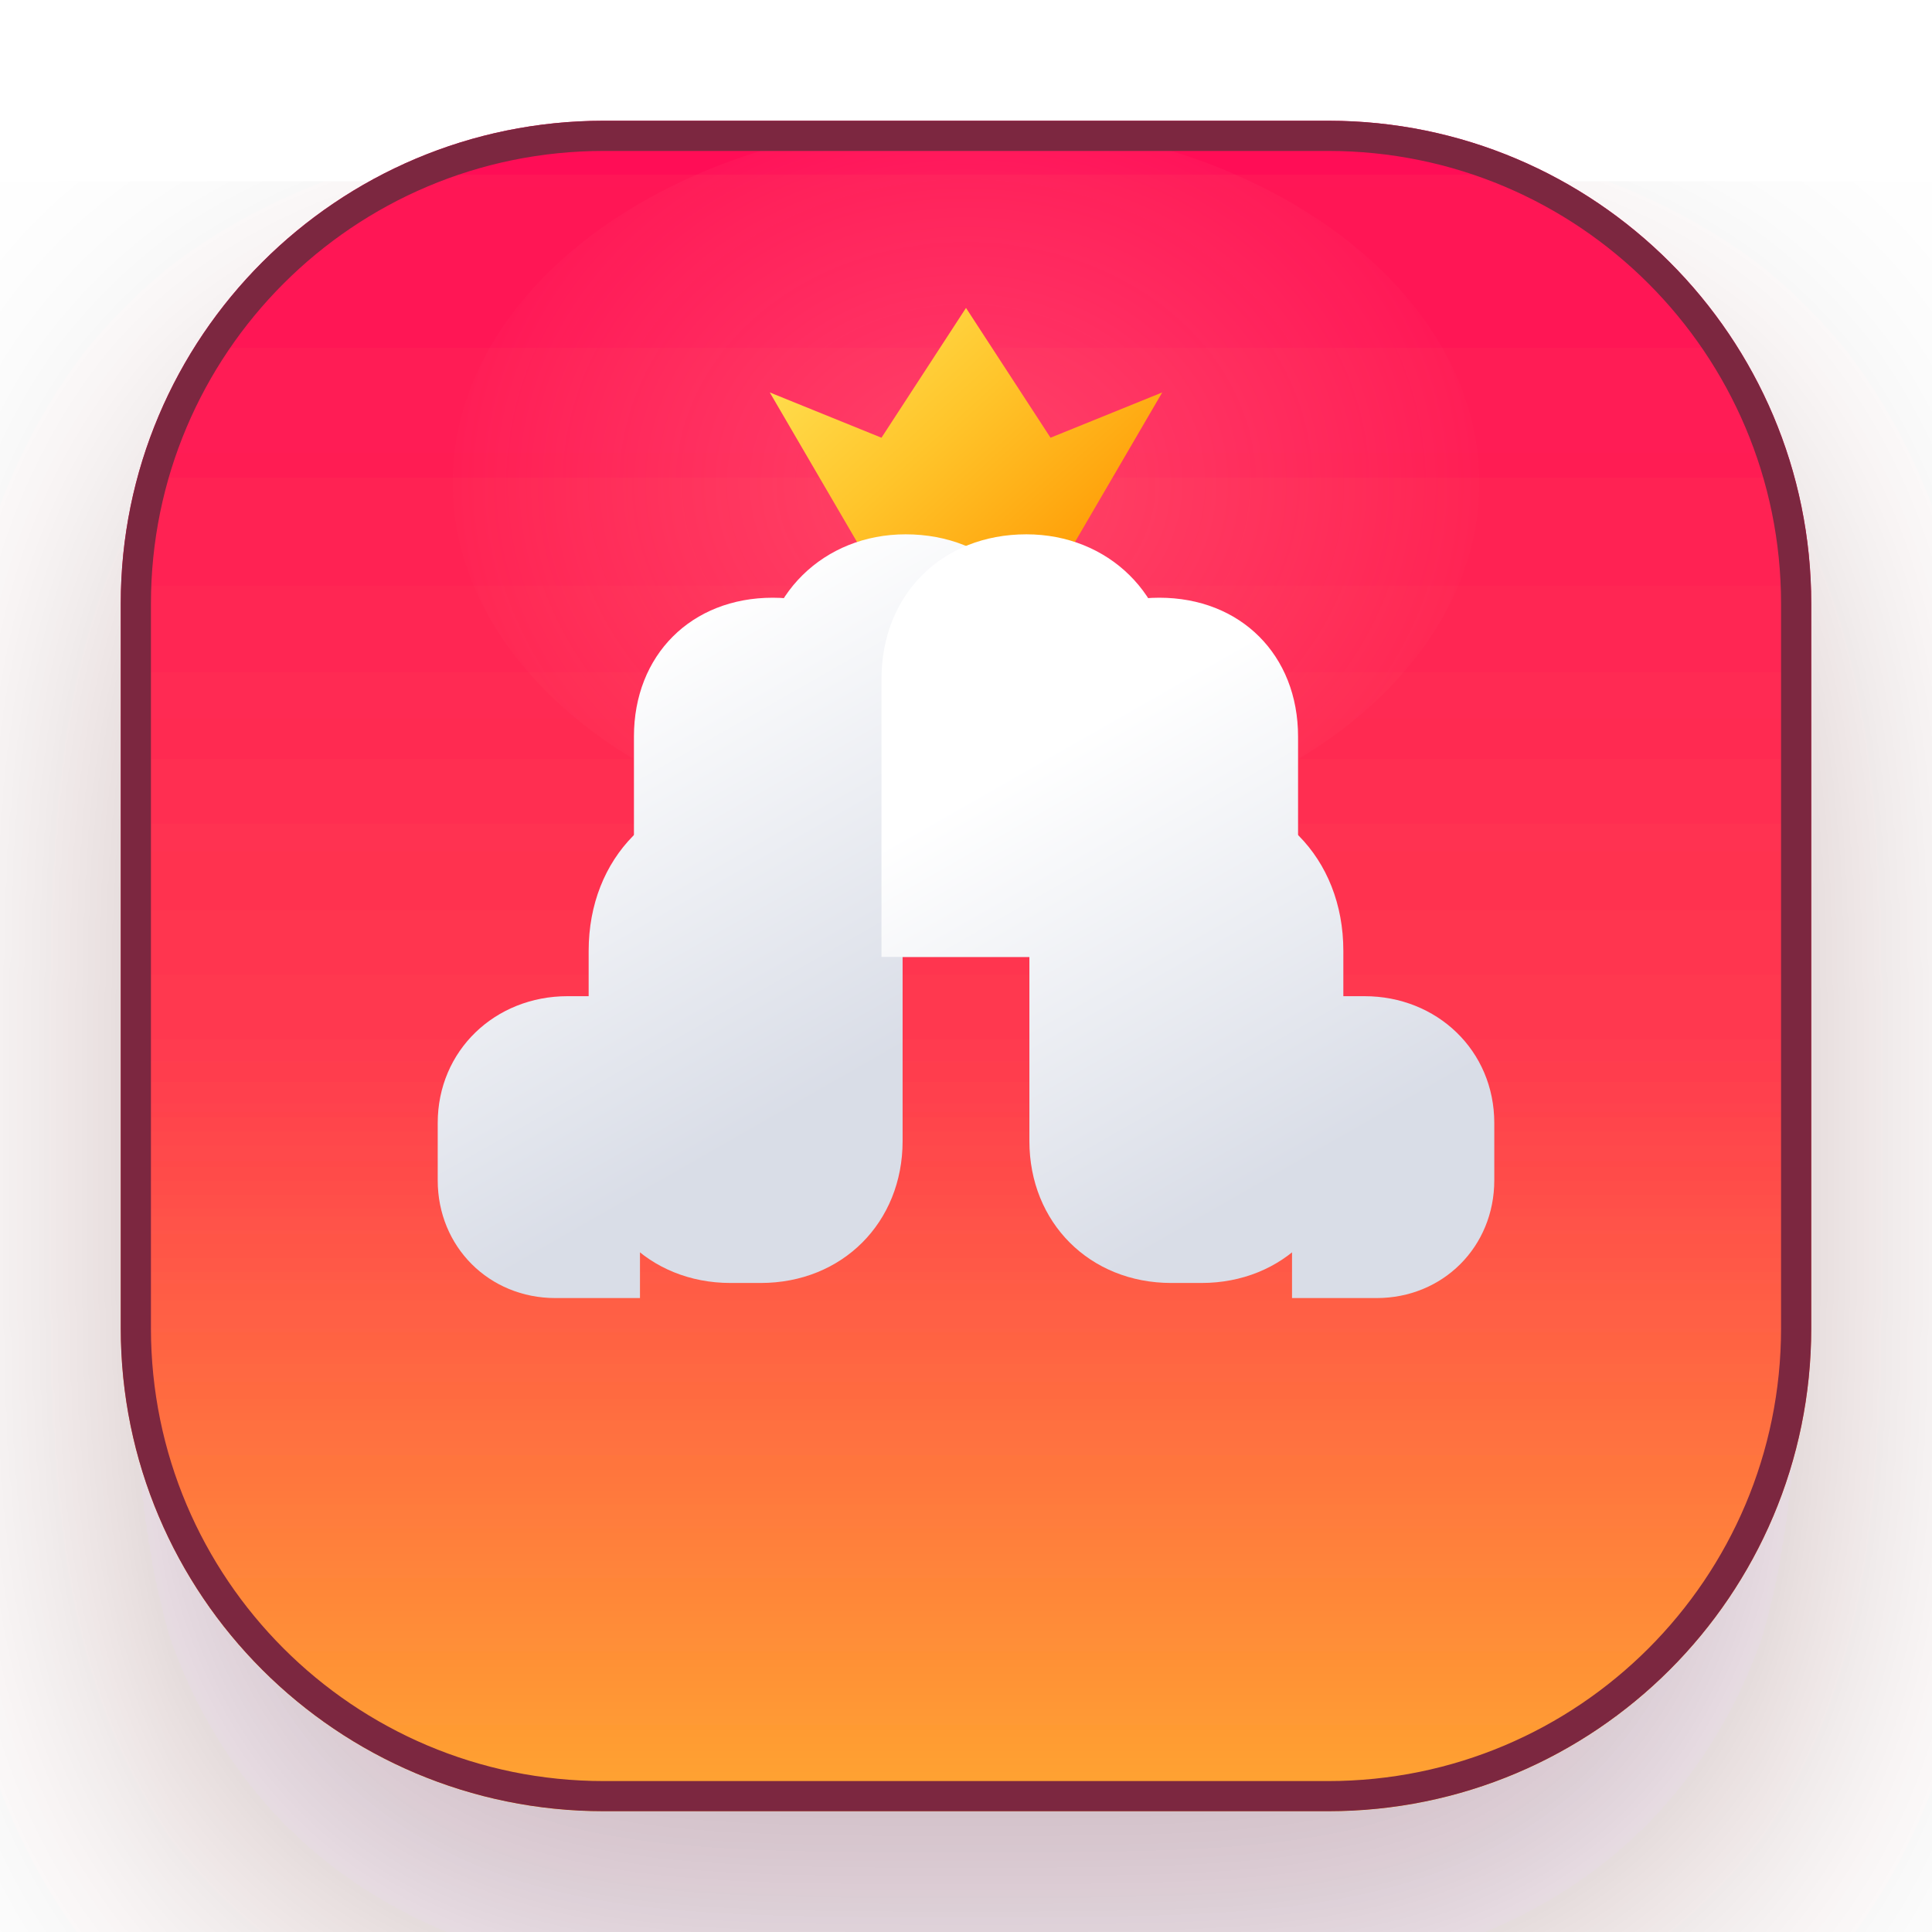
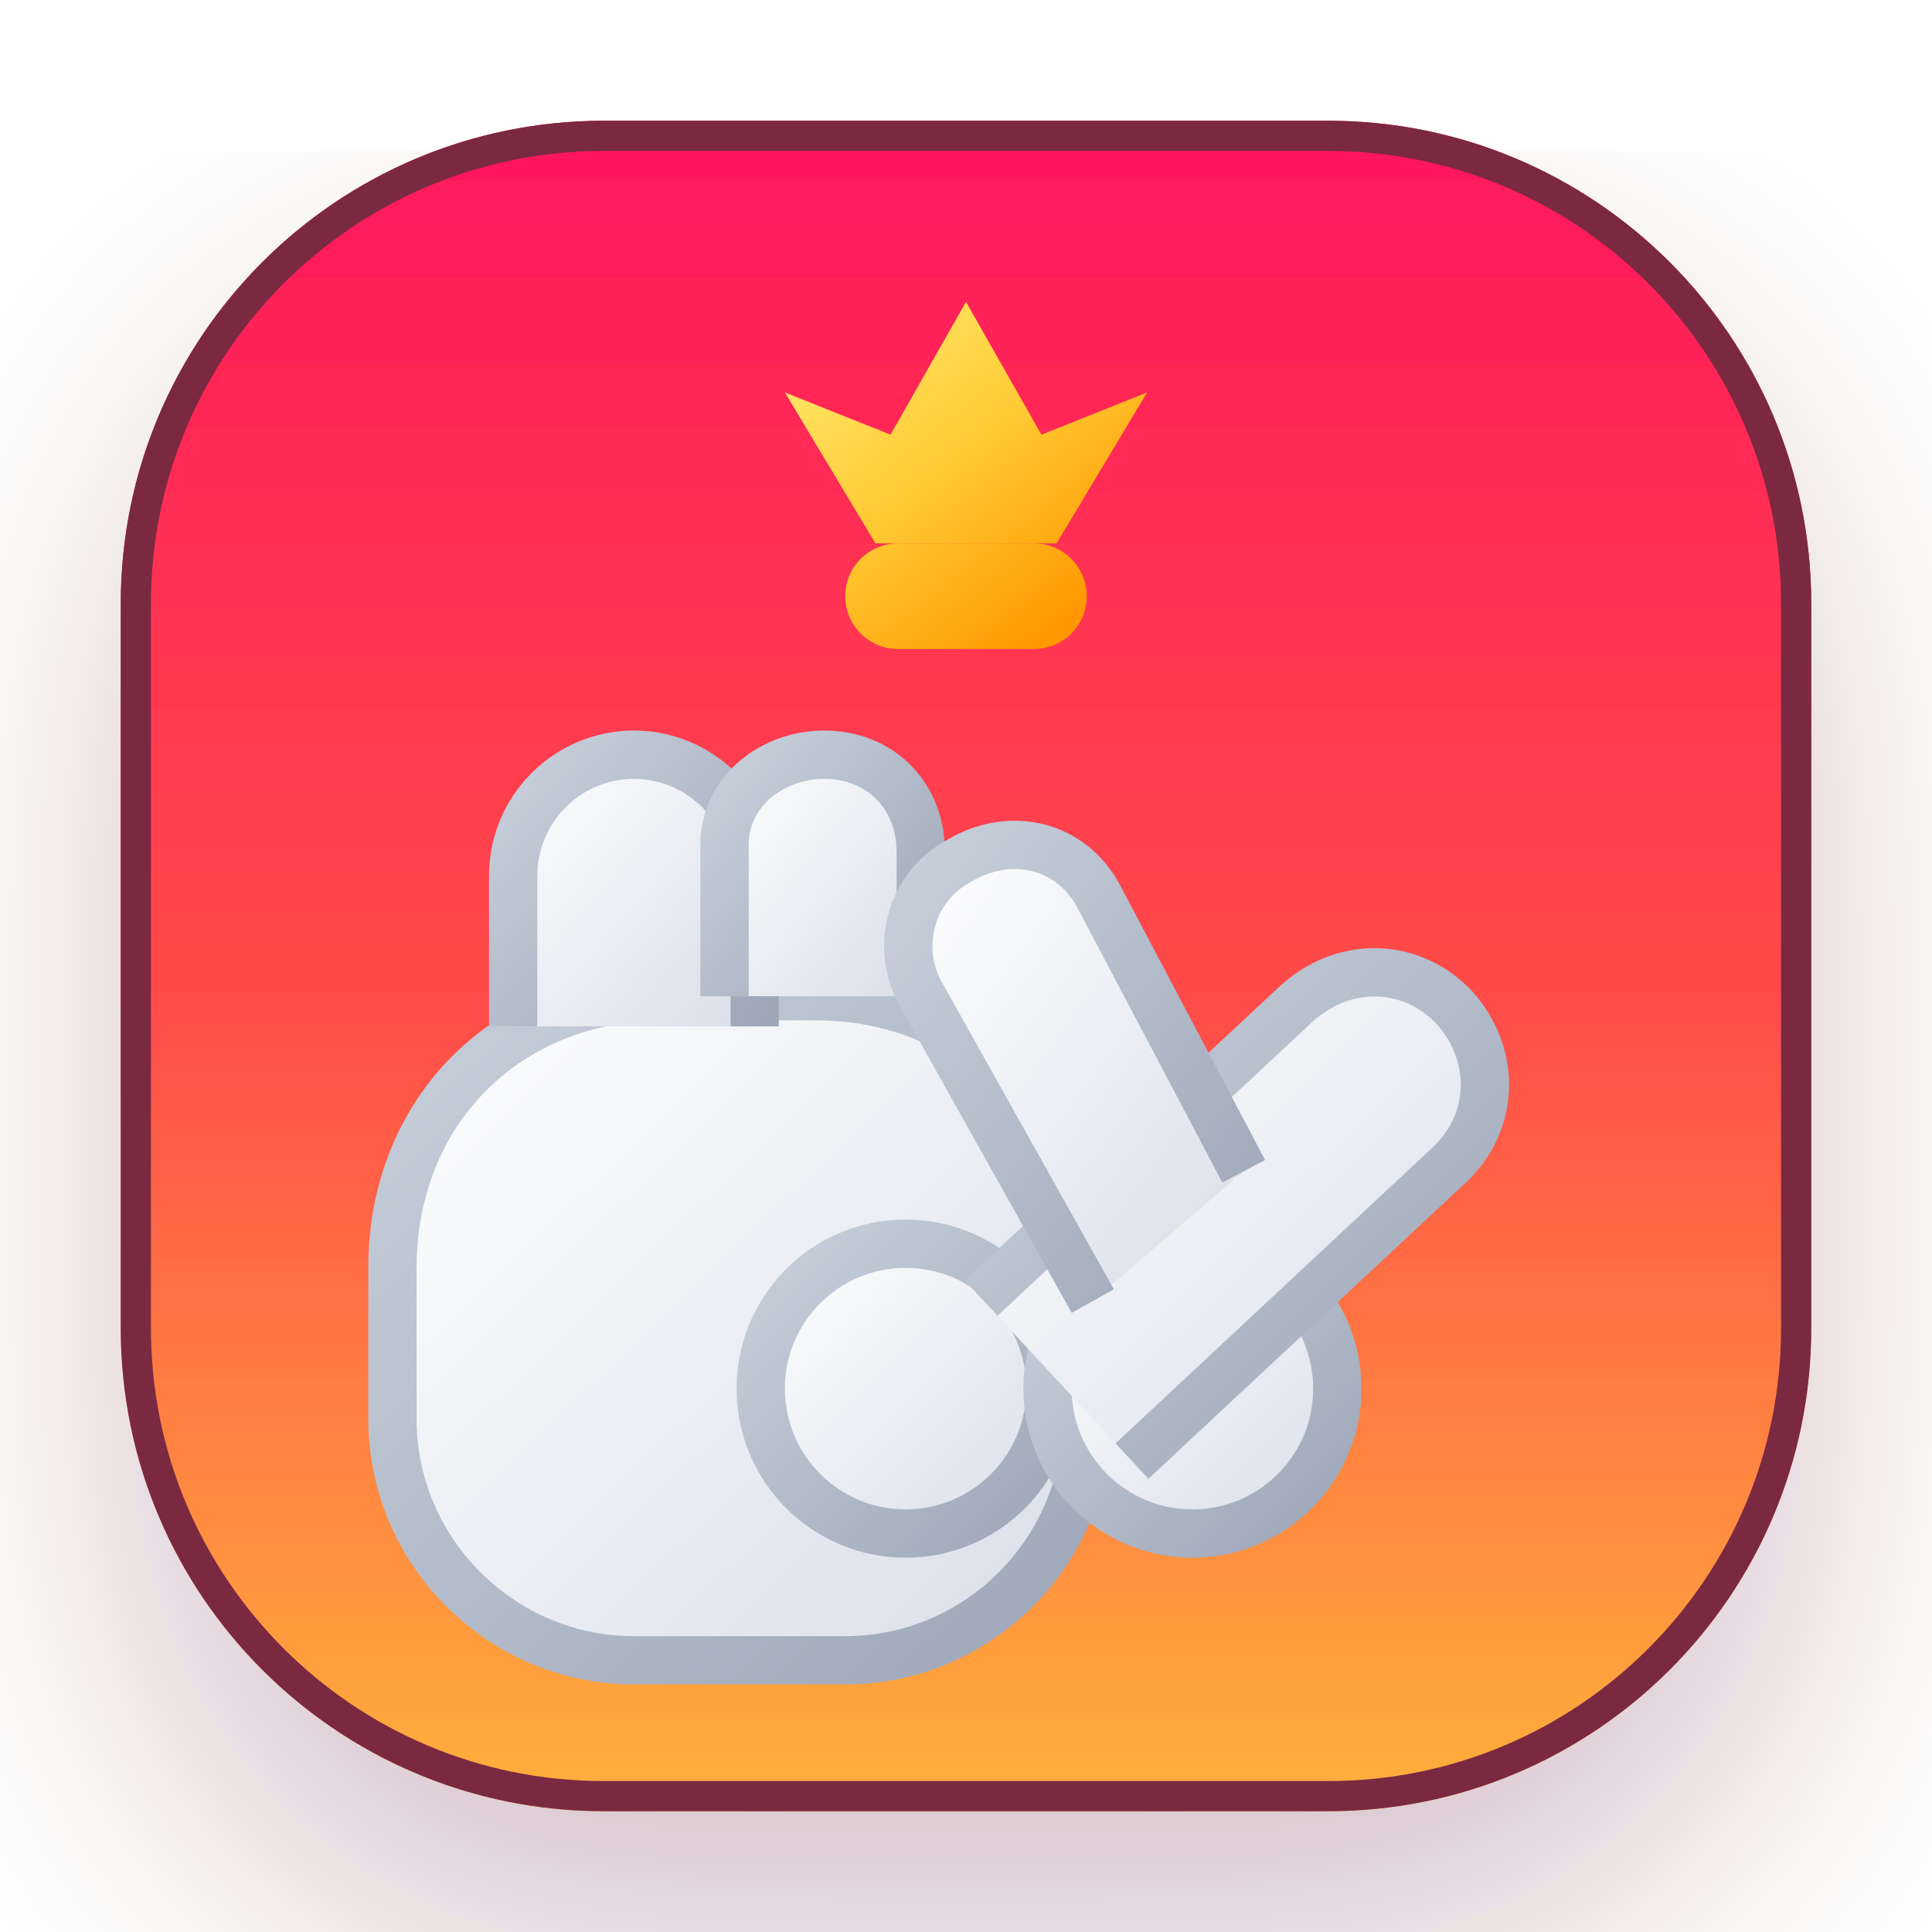
<svg xmlns="http://www.w3.org/2000/svg" width="64" height="64" viewBox="0 0 64 64" fill="none">
  <defs>
-     <linearGradient id="rpsBgIcon" x1="32" y1="4" x2="32" y2="60" gradientUnits="userSpaceOnUse">
-       <stop offset="0" stop-color="#FF0F56" />
-       <stop offset="0.55" stop-color="#FF3A4F" />
-       <stop offset="1" stop-color="#FFA630" />
+     <linearGradient id="rpsIconBg" x1="32" y1="4" x2="32" y2="60" gradientUnits="userSpaceOnUse">
+       <stop offset="0" stop-color="#FF165D" />
+       <stop offset="0.52" stop-color="#FF4B49" />
+       <stop offset="1" stop-color="#FFB13B" />
    </linearGradient>
-     <radialGradient id="topGlowIcon" cx="0" cy="0" r="1" gradientUnits="userSpaceOnUse" gradientTransform="translate(32 16) rotate(90) scale(15 18)">
-       <stop offset="0" stop-color="#FF8B90" stop-opacity="0.34" />
-       <stop offset="1" stop-color="#FF8B90" stop-opacity="0" />
-     </radialGradient>
-     <linearGradient id="goldCrownIcon" x1="27" y1="8" x2="37" y2="19" gradientUnits="userSpaceOnUse">
-       <stop offset="0" stop-color="#FFE95E" />
-       <stop offset="0.5" stop-color="#FFC52B" />
-       <stop offset="1" stop-color="#FF9600" />
+     <linearGradient id="rpsGold" x1="28" y1="10" x2="36" y2="20" gradientUnits="userSpaceOnUse">
+       <stop offset="0" stop-color="#FFE96C" />
+       <stop offset="0.5" stop-color="#FFC933" />
+       <stop offset="1" stop-color="#FF9800" />
    </linearGradient>
-     <linearGradient id="whiteHandIconL" x1="18" y1="23" x2="26" y2="37" gradientUnits="userSpaceOnUse">
+     <linearGradient id="rpsWhite" x1="0" y1="0" x2="1" y2="1">
      <stop offset="0" stop-color="#FFFFFF" />
-       <stop offset="1" stop-color="#D9DDE7" />
+       <stop offset="1" stop-color="#D9DEE8" />
    </linearGradient>
-     <linearGradient id="whiteHandIconR" x1="38" y1="23" x2="46" y2="37" gradientUnits="userSpaceOnUse">
-       <stop offset="0" stop-color="#FFFFFF" />
-       <stop offset="1" stop-color="#D9DDE7" />
+     <linearGradient id="rpsStroke" x1="0" y1="0" x2="1" y2="1">
+       <stop offset="0" stop-color="#C7CFDB" />
+       <stop offset="1" stop-color="#9EA7B8" />
    </linearGradient>
-     <filter id="iconShadow" x="0" y="0" width="64" height="64" filterUnits="userSpaceOnUse" color-interpolation-filters="sRGB">
-       <feDropShadow dx="0" dy="6" stdDeviation="6" flood-color="#4D1020" flood-opacity="0.28" />
+     <filter id="iconSh" x="0" y="0" width="64" height="64" filterUnits="userSpaceOnUse" color-interpolation-filters="sRGB">
+       <feDropShadow dx="0" dy="5" stdDeviation="5" flood-color="#5E1825" flood-opacity="0.24" />
    </filter>
  </defs>
-   <g filter="url(#iconShadow)">
-     <rect x="4" y="4" width="56" height="56" rx="16" fill="url(#rpsBgIcon)" />
+   <g filter="url(#iconSh)">
+     <rect x="4" y="4" width="56" height="56" rx="16" fill="url(#rpsIconBg)" />
  </g>
-   <ellipse cx="32" cy="16" rx="17" ry="12" fill="url(#topGlowIcon)" />
-   <path d="M29 19L25.5 13L29.2 14.5L32 10.2L34.8 14.5L38.5 13L35 19H29Z" fill="url(#goldCrownIcon)" />
-   <rect x="28" y="19" width="8" height="3.8" rx="1.9" fill="url(#goldCrownIcon)" />
-   <g>
-     <path d="M19.5 31.5C19.5 28.4 21.7 26.2 24.7 26.2C27.7 26.2 29.9 28.4 29.9 31.5V37.8C29.9 40.5 27.9 42.5 25.2 42.5H24.2C21.5 42.5 19.5 40.5 19.5 37.8V31.5Z" fill="url(#whiteHandIconL)" />
-     <path d="M14.5 37.2C14.5 34.8 16.4 33 18.8 33H21.2V43H18.4C16.2 43 14.5 41.3 14.5 39.1V37.2Z" fill="url(#whiteHandIconL)" />
-     <path d="M21 24.4C21 21.7 22.9 19.8 25.6 19.8C28.2 19.8 30.2 21.7 30.2 24.4V31.1H21V24.4Z" fill="url(#whiteHandIconL)" />
-     <path d="M25.2 22.5C25.2 19.7 27.3 17.7 30 17.7C32.8 17.7 34.8 19.7 34.8 22.5V31.7H25.2V22.5Z" fill="url(#whiteHandIconL)" />
+   <path d="M29 18L26 13L29.5 14.4L32 10L34.5 14.4L38 13L35 18H29Z" fill="url(#rpsGold)" />
+   <rect x="28" y="18" width="8" height="3.5" rx="1.75" fill="url(#rpsGold)" />
+   <g transform="translate(9 25)">
+     <path d="M4 17C4 11.8 7.8 8 13 8H18C23.2 8 27 11.8 27 17V22C27 26.4 23.4 30 19 30H12C7.6 30 4 26.4 4 22V17Z" fill="url(#rpsWhite)" stroke="url(#rpsStroke)" stroke-width="1.6" />
+     <path d="M8 9V4C8 1.8 9.8 0 12 0C14.2 0 16 1.8 16 4V9" fill="url(#rpsWhite)" stroke="url(#rpsStroke)" stroke-width="1.6" />
+     <path d="M15 8V3C15 1.2 16.6 0 18.3 0C20.2 0 21.5 1.4 21.5 3.2V8" fill="url(#rpsWhite)" stroke="url(#rpsStroke)" stroke-width="1.6" />
  </g>
-   <g>
-     <path d="M44.5 31.5C44.5 28.4 42.3 26.2 39.3 26.2C36.3 26.2 34.1 28.4 34.1 31.5V37.8C34.1 40.5 36.1 42.5 38.8 42.5H39.8C42.5 42.5 44.5 40.5 44.5 37.8V31.5Z" fill="url(#whiteHandIconR)" />
-     <path d="M49.5 37.2C49.5 34.8 47.6 33 45.2 33H42.8V43H45.6C47.8 43 49.5 41.3 49.5 39.1V37.2Z" fill="url(#whiteHandIconR)" />
-     <path d="M33.8 24.4C33.8 21.7 35.8 19.8 38.4 19.8C41.1 19.8 43 21.7 43 24.4V31.1H33.8V24.4Z" fill="url(#whiteHandIconR)" />
-     <path d="M29.2 22.5C29.2 19.7 31.2 17.7 34 17.7C36.7 17.7 38.8 19.7 38.8 22.5V31.7H29.2V22.5Z" fill="url(#whiteHandIconR)" />
+   <g transform="translate(24 26)">
+     <circle cx="6" cy="20" r="4.8" fill="url(#rpsWhite)" stroke="url(#rpsStroke)" stroke-width="1.6" />
+     <circle cx="15.5" cy="20" r="4.8" fill="url(#rpsWhite)" stroke="url(#rpsStroke)" stroke-width="1.6" />
+     <path d="M8.5 17L19 7.2C20.6 5.8 22.8 5.9 24.2 7.4C25.6 9 25.5 11.2 24 12.6L13.5 22.4" fill="url(#rpsWhite)" stroke="url(#rpsStroke)" stroke-width="1.6" />
+     <path d="M12.2 17.1L6.6 7.1C5.6 5.5 6.1 3.4 7.8 2.5C9.5 1.5 11.5 2 12.4 3.7L17.2 12.8" fill="url(#rpsWhite)" stroke="url(#rpsStroke)" stroke-width="1.6" />
  </g>
-   <rect x="4.5" y="4.5" width="55" height="55" rx="15.5" stroke="#7C2740" />
+   <rect x="4.5" y="4.5" width="55" height="55" rx="15.5" stroke="#7A2941" />
</svg>
